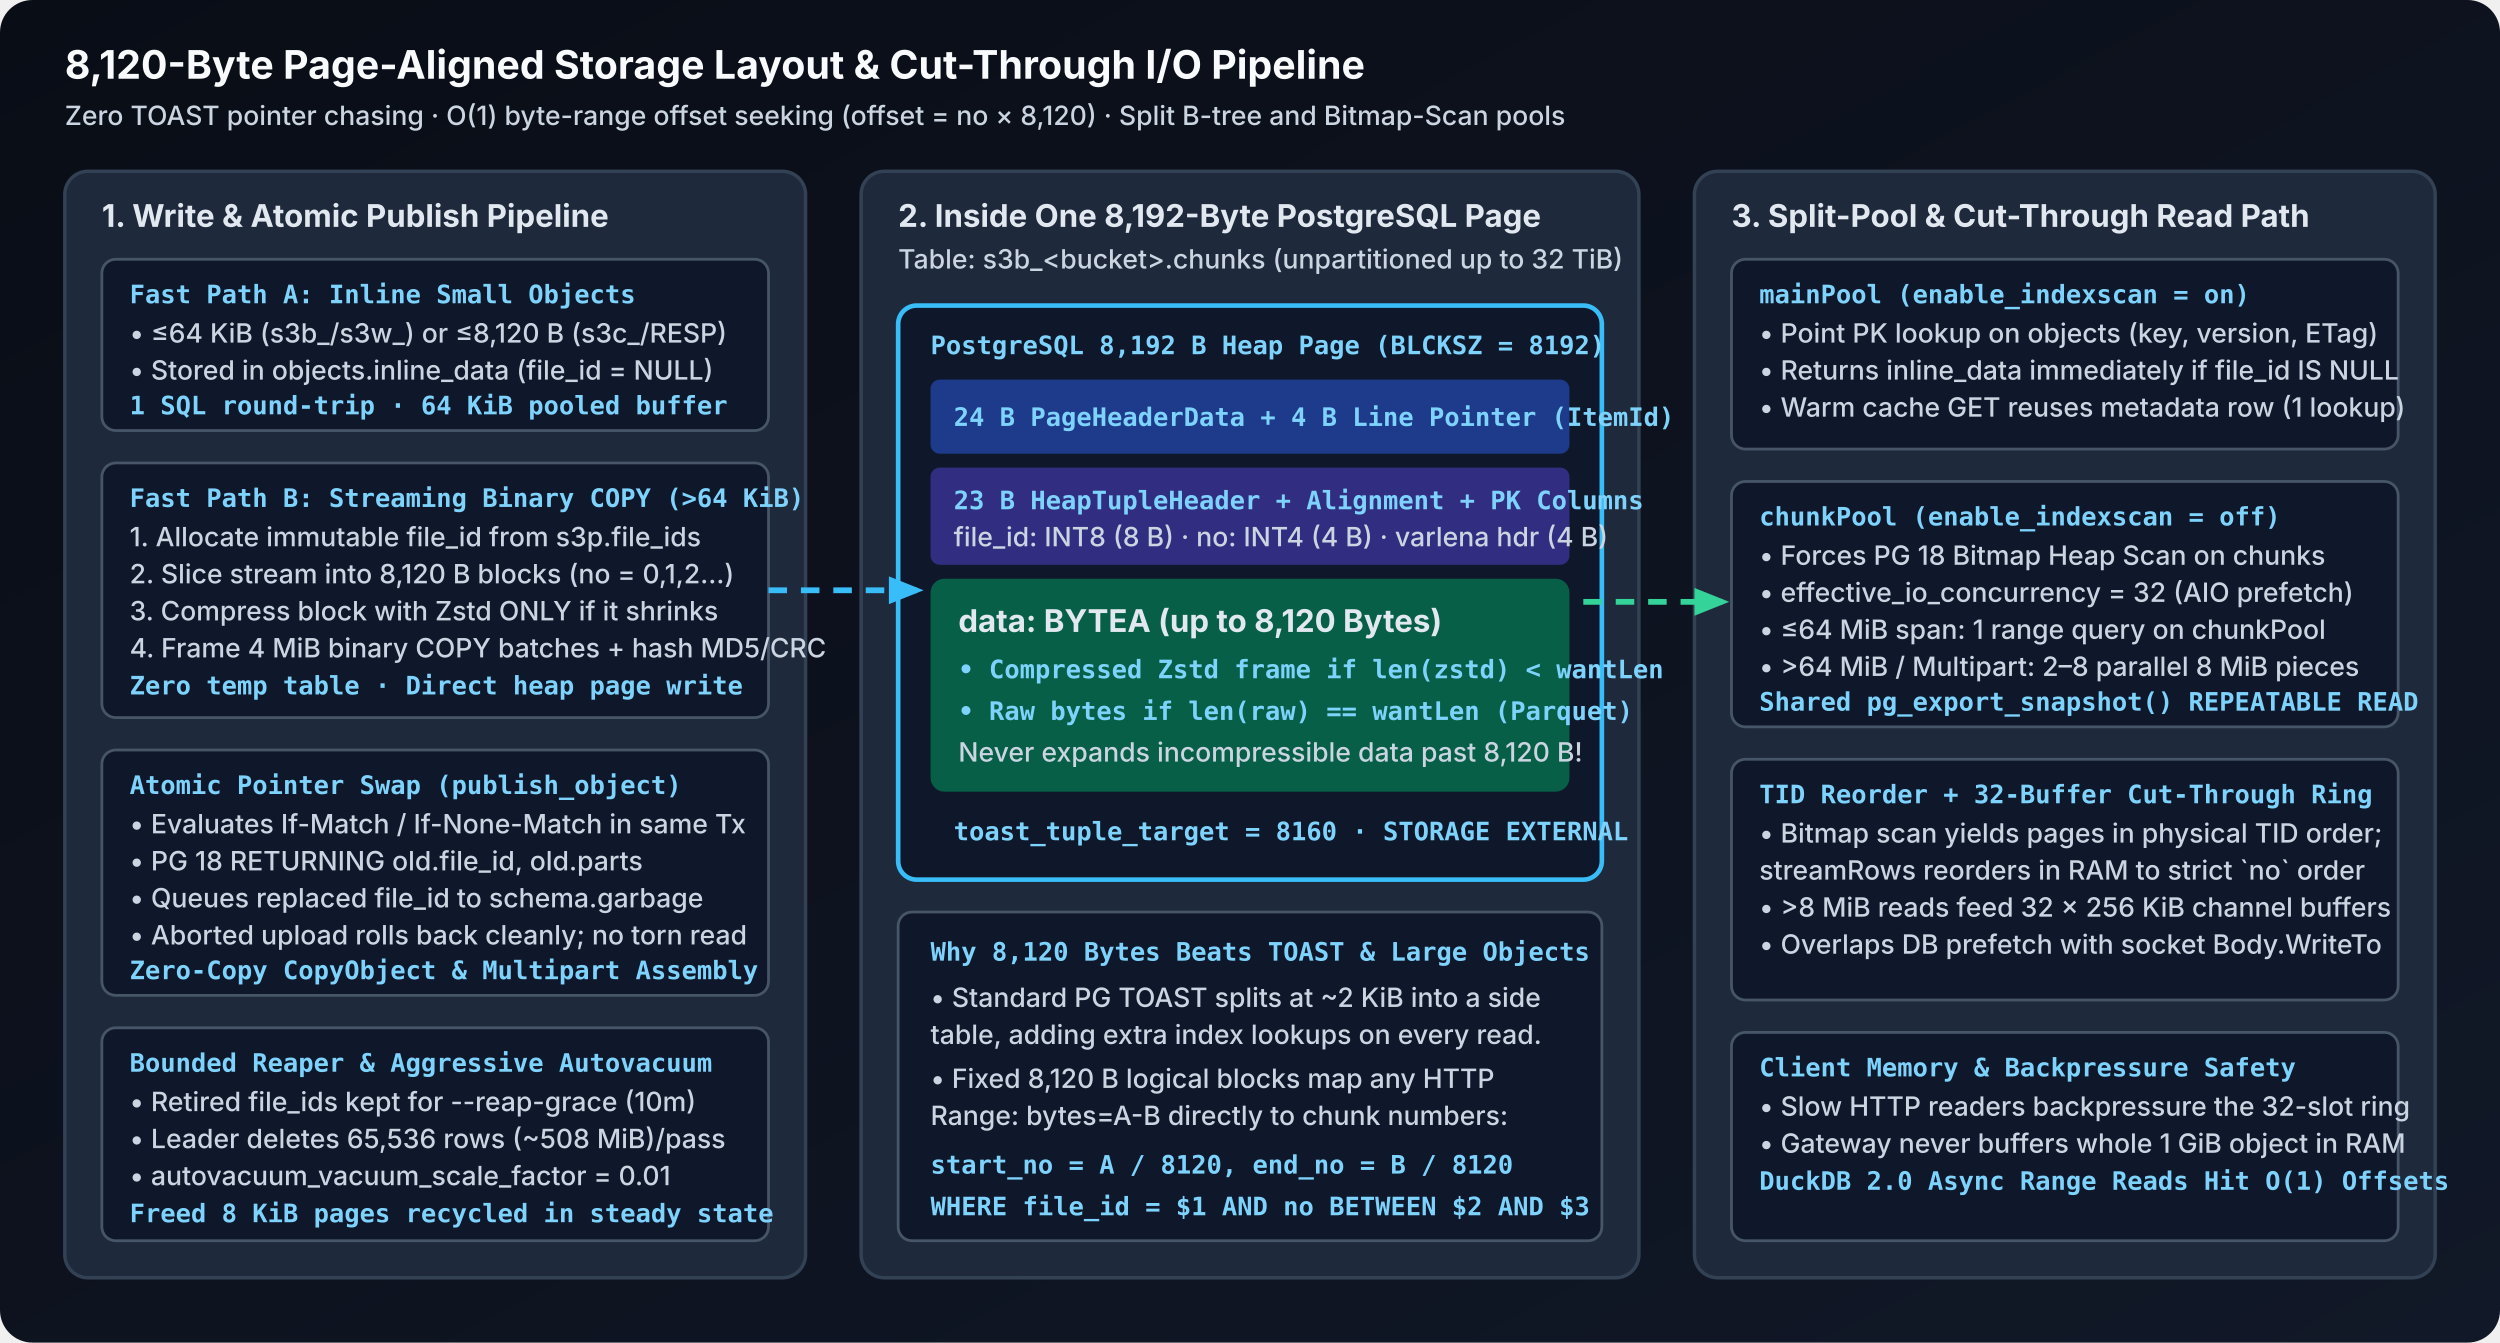
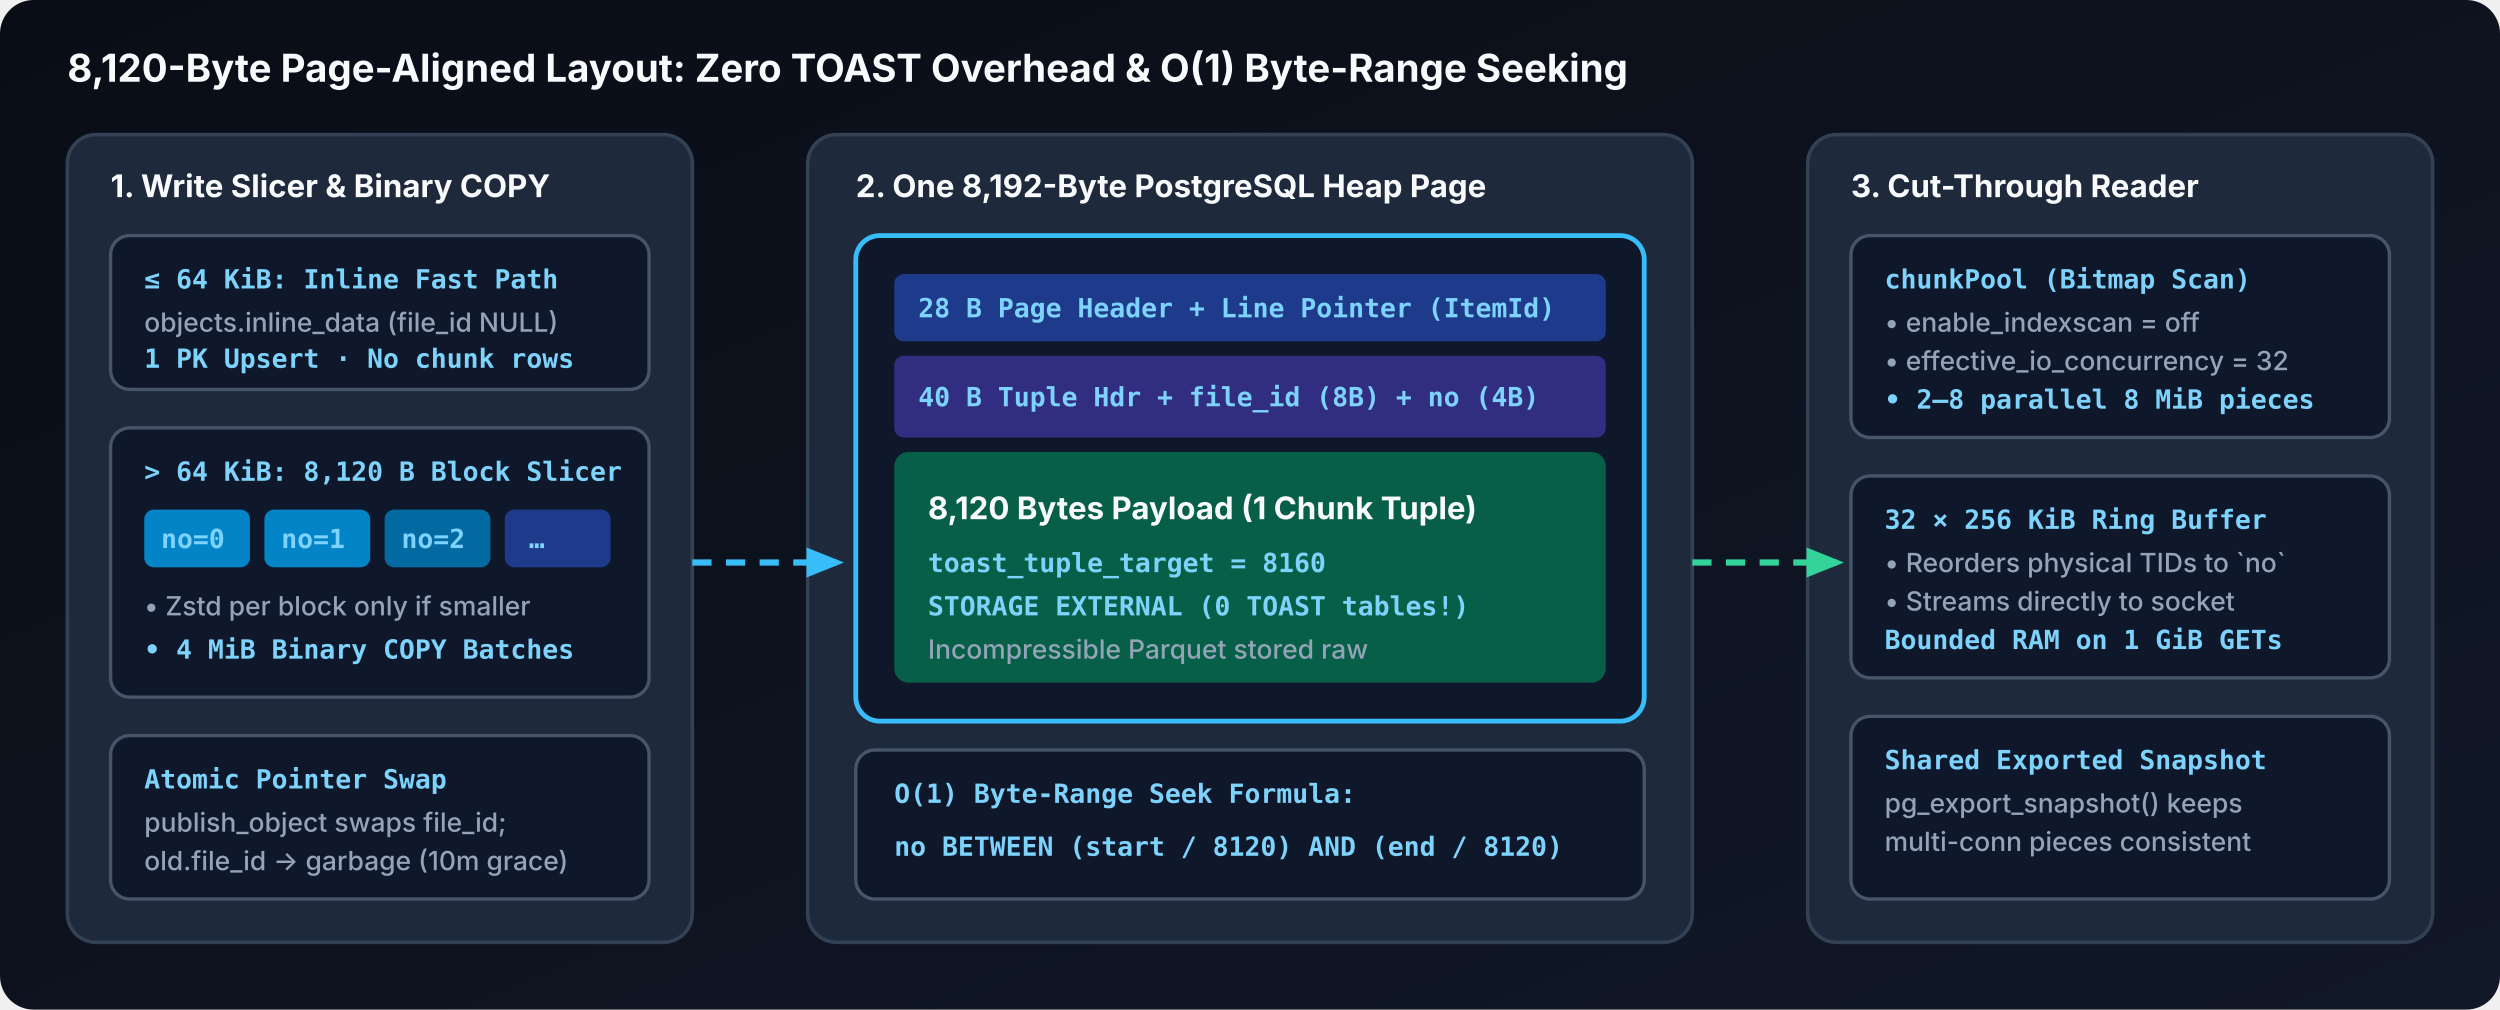
- <svg xmlns="http://www.w3.org/2000/svg" viewBox="0 0 1080 580" role="img" aria-labelledby="layout-title layout-desc">
+ <svg xmlns="http://www.w3.org/2000/svg" viewBox="0 0 1040 420" role="img" aria-labelledby="page-title page-desc">
  <defs>
-     <linearGradient id="bg2" x1="0" y1="0" x2="1" y2="1">
+     <linearGradient id="bg-p" x1="0" y1="0" x2="1" y2="1">
      <stop offset="0%" stop-color="#090d16" />
      <stop offset="100%" stop-color="#111827" />
    </linearGradient>
-     <marker id="arr-blue" viewBox="0 0 10 10" refX="8" refY="5" markerWidth="6" markerHeight="6" orient="auto">
+     <marker id="ar-c" viewBox="0 0 10 10" refX="8" refY="5" markerWidth="6" markerHeight="6" orient="auto">
      <path d="M 0 1 L 10 5 L 0 9 z" fill="#38bdf8" />
    </marker>
-     <marker id="arr-emerald" viewBox="0 0 10 10" refX="8" refY="5" markerWidth="6" markerHeight="6" orient="auto">
+     <marker id="ar-g" viewBox="0 0 10 10" refX="8" refY="5" markerWidth="6" markerHeight="6" orient="auto">
      <path d="M 0 1 L 10 5 L 0 9 z" fill="#34d399" />
    </marker>
  </defs>
  <style>
-     .bg { fill: url(#bg2); }
-     .card { fill: #1e293b; stroke: #334155; stroke-width: 1.5; rx: 10; }
-     .page-box { fill: #0f172a; stroke: #38bdf8; stroke-width: 2; rx: 8; }
-     .sub-box { fill: #0f172a; stroke: #475569; stroke-width: 1.2; rx: 6; }
-     .title { fill: #f8fafc; font: 700 17px 'Inter', system-ui, sans-serif; }
-     .h2 { fill: #e2e8f0; font: 700 13.5px 'Inter', system-ui, sans-serif; }
-     .txt { fill: #cbd5e1; font: 500 11.5px 'Inter', system-ui, sans-serif; }
+     .bg { fill: url(#bg-p); }
+     .stage { fill: #1e293b; stroke: #334155; stroke-width: 1.5; rx: 12; }
+     .box { fill: #0f172a; stroke: #475569; stroke-width: 1.4; rx: 8; }
+     .page-frame { fill: #0f172a; stroke: #38bdf8; stroke-width: 2; rx: 10; }
+     .title { fill: #f8fafc; font: 700 16px 'Inter', system-ui, sans-serif; }
+     .h3 { fill: #f8fafc; font: 700 13px 'Inter', system-ui, sans-serif; }
+     .sub { fill: #94a3b8; font: 500 11px 'Inter', system-ui, sans-serif; }
    .mono { fill: #7dd3fc; font: 600 11px 'JetBrains Mono', monospace; }
-     .stream-in { stroke: #38bdf8; stroke-width: 2.5; fill: none; stroke-dasharray: 8 6; animation: move 1.3s linear infinite; }
-     .stream-out { stroke: #34d399; stroke-width: 2.5; fill: none; stroke-dasharray: 8 6; animation: move 1.3s linear infinite; }
-     .chunk-pulse { animation: glow 2.2s ease-in-out infinite; }
-     @keyframes move { to { stroke-dashoffset: -28; } }
-     @keyframes glow { 0%, 100% { fill-opacity: 0.75; } 50% { fill-opacity: 1; } }
+     .flow-in { stroke: #38bdf8; stroke-width: 2.6; fill: none; stroke-dasharray: 8 6; animation: shift 1.2s linear infinite; }
+     .flow-out { stroke: #34d399; stroke-width: 2.6; fill: none; stroke-dasharray: 8 6; animation: shift 1.2s linear infinite; }
+     .pulse-block { animation: pulse-b 2.2s ease-in-out infinite; }
+     @keyframes shift { to { stroke-dashoffset: -28; } }
+     @keyframes pulse-b { 0%, 100% { fill-opacity: 0.82; } 50% { fill-opacity: 1; } }
    @media (prefers-reduced-motion: reduce) {
-       .stream-in, .stream-out, .chunk-pulse { animation: none; }
+       .flow-in, .flow-out, .pulse-block { animation: none; }
    }
  </style>
-   <rect width="1080" height="580" class="bg" rx="14" />
-   <text x="28" y="34" class="title">8,120-Byte Page-Aligned Storage Layout &amp; Cut-Through I/O Pipeline</text>
-   <text x="28" y="54" class="txt">Zero TOAST pointer chasing · O(1) byte-range offset seeking (offset = no × 8,120) · Split B-tree and Bitmap-Scan pools</text>
-   <rect x="28" y="74" width="320" height="478" class="card" />
-   <text x="44" y="98" class="h2" fill="#38bdf8">1. Write &amp; Atomic Publish Pipeline</text>
-   <rect x="44" y="112" width="288" height="74" class="sub-box" />
-   <text x="56" y="131" class="mono" fill="#fbbf24">Fast Path A: Inline Small Objects</text>
-   <text x="56" y="148" class="txt">• ≤64 KiB (s3b_/s3w_) or ≤8,120 B (s3c_/RESP)</text>
-   <text x="56" y="164" class="txt">• Stored in objects.inline_data (file_id = NULL)</text>
-   <text x="56" y="179" class="mono" fill="#34d399">1 SQL round-trip · 64 KiB pooled buffer</text>
-   <rect x="44" y="200" width="288" height="110" class="sub-box" />
-   <text x="56" y="219" class="mono" fill="#38bdf8">Fast Path B: Streaming Binary COPY (&gt;64 KiB)</text>
-   <text x="56" y="236" class="txt">1. Allocate immutable file_id from s3p.file_ids</text>
-   <text x="56" y="252" class="txt">2. Slice stream into 8,120 B blocks (no = 0,1,2…)</text>
-   <text x="56" y="268" class="txt">3. Compress block with Zstd ONLY if it shrinks</text>
-   <text x="56" y="284" class="txt">4. Frame 4 MiB binary COPY batches + hash MD5/CRC</text>
-   <text x="56" y="300" class="mono" fill="#7dd3fc">Zero temp table · Direct heap page write</text>
-   <rect x="44" y="324" width="288" height="106" class="sub-box" />
-   <text x="56" y="343" class="mono" fill="#c084fc">Atomic Pointer Swap (publish_object)</text>
-   <text x="56" y="360" class="txt">• Evaluates If-Match / If-None-Match in same Tx</text>
-   <text x="56" y="376" class="txt">• PG 18 RETURNING old.file_id, old.parts</text>
-   <text x="56" y="392" class="txt">• Queues replaced file_id to schema.garbage</text>
-   <text x="56" y="408" class="txt">• Aborted upload rolls back cleanly; no torn read</text>
-   <text x="56" y="423" class="mono" fill="#34d399">Zero-Copy CopyObject &amp; Multipart Assembly</text>
-   <rect x="44" y="444" width="288" height="92" class="sub-box" />
-   <text x="56" y="463" class="mono" fill="#f87171">Bounded Reaper &amp; Aggressive Autovacuum</text>
-   <text x="56" y="480" class="txt">• Retired file_ids kept for --reap-grace (10m)</text>
-   <text x="56" y="496" class="txt">• Leader deletes 65,536 rows (~508 MiB)/pass</text>
-   <text x="56" y="512" class="txt">• autovacuum_vacuum_scale_factor = 0.01</text>
-   <text x="56" y="528" class="mono" fill="#fbbf24">Freed 8 KiB pages recycled in steady state</text>
-   <rect x="372" y="74" width="336" height="478" class="card" />
-   <text x="388" y="98" class="h2" fill="#fbbf24">2. Inside One 8,192-Byte PostgreSQL Page</text>
-   <text x="388" y="116" class="txt">Table: s3b_&lt;bucket&gt;.chunks (unpartitioned up to 32 TiB)</text>
-   <rect x="388" y="132" width="304" height="248" class="page-box" />
-   <text x="402" y="153" class="mono" fill="#f8fafc">PostgreSQL 8,192 B Heap Page (BLCKSZ = 8192)</text>
-   <rect x="402" y="164" width="276" height="32" rx="4" fill="#1e3a8a" />
-   <text x="412" y="184" class="mono" fill="#bfdbfe">24 B PageHeaderData + 4 B Line Pointer (ItemId)</text>
-   <rect x="402" y="202" width="276" height="42" rx="4" fill="#312e81" />
-   <text x="412" y="220" class="mono" fill="#ddd6fe">23 B HeapTupleHeader + Alignment + PK Columns</text>
-   <text x="412" y="236" class="txt">file_id: INT8 (8 B) · no: INT4 (4 B) · varlena hdr (4 B)</text>
-   <rect x="402" y="250" width="276" height="92" rx="6" fill="#065f46" class="chunk-pulse" />
-   <text x="414" y="273" class="h2" fill="#ecfdf5">data: BYTEA (up to 8,120 Bytes)</text>
-   <text x="414" y="293" class="mono" fill="#a7f3d0">• Compressed Zstd frame if len(zstd) &lt; wantLen</text>
-   <text x="414" y="311" class="mono" fill="#a7f3d0">• Raw bytes if len(raw) == wantLen (Parquet)</text>
-   <text x="414" y="329" class="txt" fill="#d1fae5">Never expands incompressible data past 8,120 B!</text>
-   <rect x="402" y="348" width="276" height="22" rx="4" fill="#0f172a" />
-   <text x="412" y="363" class="mono" fill="#38bdf8">toast_tuple_target = 8160 · STORAGE EXTERNAL</text>
-   <rect x="388" y="394" width="304" height="142" class="sub-box" />
-   <text x="402" y="415" class="mono" fill="#fbbf24">Why 8,120 Bytes Beats TOAST &amp; Large Objects</text>
-   <text x="402" y="435" class="txt">• Standard PG TOAST splits at ~2 KiB into a side</text>
-   <text x="402" y="451" class="txt">  table, adding extra index lookups on every read.</text>
-   <text x="402" y="470" class="txt">• Fixed 8,120 B logical blocks map any HTTP</text>
-   <text x="402" y="486" class="txt">  Range: bytes=A-B directly to chunk numbers:</text>
-   <text x="402" y="507" class="mono" fill="#34d399">start_no = A / 8120,  end_no = B / 8120</text>
-   <text x="402" y="525" class="mono" fill="#93c5fd">WHERE file_id = $1 AND no BETWEEN $2 AND $3</text>
-   <rect x="732" y="74" width="320" height="478" class="card" />
-   <text x="748" y="98" class="h2" fill="#34d399">3. Split-Pool &amp; Cut-Through Read Path</text>
-   <rect x="748" y="112" width="288" height="82" class="sub-box" />
-   <text x="760" y="131" class="mono" fill="#93c5fd">mainPool (enable_indexscan = on)</text>
-   <text x="760" y="148" class="txt">• Point PK lookup on objects (key, version, ETag)</text>
-   <text x="760" y="164" class="txt">• Returns inline_data immediately if file_id IS NULL</text>
-   <text x="760" y="180" class="txt">• Warm cache GET reuses metadata row (1 lookup)</text>
-   <rect x="748" y="208" width="288" height="106" class="sub-box" />
-   <text x="760" y="227" class="mono" fill="#34d399">chunkPool (enable_indexscan = off)</text>
-   <text x="760" y="244" class="txt">• Forces PG 18 Bitmap Heap Scan on chunks</text>
-   <text x="760" y="260" class="txt">• effective_io_concurrency = 32 (AIO prefetch)</text>
-   <text x="760" y="276" class="txt">• ≤64 MiB span: 1 range query on chunkPool</text>
-   <text x="760" y="292" class="txt">• &gt;64 MiB / Multipart: 2–8 parallel 8 MiB pieces</text>
-   <text x="760" y="307" class="mono" fill="#7dd3fc">Shared pg_export_snapshot() REPEATABLE READ</text>
-   <rect x="748" y="328" width="288" height="104" class="sub-box" />
-   <text x="760" y="347" class="mono" fill="#fbbf24">TID Reorder + 32-Buffer Cut-Through Ring</text>
-   <text x="760" y="364" class="txt">• Bitmap scan yields pages in physical TID order;</text>
-   <text x="760" y="380" class="txt">  streamRows reorders in RAM to strict `no` order</text>
-   <text x="760" y="396" class="txt">• &gt;8 MiB reads feed 32 × 256 KiB channel buffers</text>
-   <text x="760" y="412" class="txt">• Overlaps DB prefetch with socket Body.WriteTo</text>
-   <rect x="748" y="446" width="288" height="90" class="sub-box" />
-   <text x="760" y="465" class="mono" fill="#c084fc">Client Memory &amp; Backpressure Safety</text>
-   <text x="760" y="482" class="txt">• Slow HTTP readers backpressure the 32-slot ring</text>
-   <text x="760" y="498" class="txt">• Gateway never buffers whole 1 GiB object in RAM</text>
-   <text x="760" y="514" class="mono" fill="#34d399">DuckDB 2.0 Async Range Reads Hit O(1) Offsets</text>
-   <path d="M 332 255 L 396 255" class="stream-in" marker-end="url(#arr-blue)" />
-   <path d="M 684 260 L 744 260" class="stream-out" marker-end="url(#arr-emerald)" />
+   <rect width="1040" height="420" class="bg" rx="14" />
+   <text x="28" y="34" class="title">8,120-Byte Page-Aligned Layout: Zero TOAST Overhead &amp; O(1) Byte-Range Seeking</text>
+   <rect x="28" y="56" width="260" height="336" class="stage" />
+   <text x="46" y="82" class="h3" fill="#38bdf8">1. Write Slicer &amp; Binary COPY</text>
+   <rect x="46" y="98" width="224" height="64" class="box" />
+   <text x="60" y="120" class="mono" fill="#fbbf24">≤ 64 KiB: Inline Fast Path</text>
+   <text x="60" y="138" class="sub">objects.inline_data (file_id NULL)</text>
+   <text x="60" y="153" class="mono" fill="#34d399">1 PK Upsert · No chunk rows</text>
+   <rect x="46" y="178" width="224" height="112" class="box" />
+   <text x="60" y="200" class="mono" fill="#38bdf8">&gt; 64 KiB: 8,120 B Block Slicer</text>
+   <rect x="60" y="212" width="44" height="24" rx="4" fill="#0284c7" />
+   <text x="67" y="228" class="mono" fill="#fff">no=0</text>
+   <rect x="110" y="212" width="44" height="24" rx="4" fill="#0284c7" />
+   <text x="117" y="228" class="mono" fill="#fff">no=1</text>
+   <rect x="160" y="212" width="44" height="24" rx="4" fill="#0369a1" />
+   <text x="167" y="228" class="mono" fill="#fff">no=2</text>
+   <rect x="210" y="212" width="44" height="24" rx="4" fill="#1e3a8a" />
+   <text x="220" y="228" class="mono" fill="#93c5fd">…</text>
+   <text x="60" y="256" class="sub">• Zstd per block only if smaller</text>
+   <text x="60" y="274" class="mono" fill="#7dd3fc">• 4 MiB Binary COPY Batches</text>
+   <rect x="46" y="306" width="224" height="68" class="box" />
+   <text x="60" y="328" class="mono" fill="#c084fc">Atomic Pointer Swap</text>
+   <text x="60" y="346" class="sub">publish_object swaps file_id;</text>
+   <text x="60" y="362" class="sub">old.file_id → garbage (10m grace)</text>
+   <rect x="336" y="56" width="368" height="336" class="stage" />
+   <text x="356" y="82" class="h3" fill="#fbbf24">2. One 8,192-Byte PostgreSQL Heap Page</text>
+   <rect x="356" y="98" width="328" height="202" class="page-frame" />
+   <rect x="372" y="114" width="296" height="28" rx="4" fill="#1e3a8a" />
+   <text x="382" y="132" class="mono" fill="#bfdbfe">28 B Page Header + Line Pointer (ItemId)</text>
+   <rect x="372" y="148" width="296" height="34" rx="4" fill="#312e81" />
+   <text x="382" y="169" class="mono" fill="#ddd6fe">40 B Tuple Hdr + file_id (8B) + no (4B)</text>
+   <rect x="372" y="188" width="296" height="96" rx="6" fill="#065f46" class="pulse-block" />
+   <text x="386" y="216" class="h3" fill="#ecfdf5">8,120 Bytes Payload (1 Chunk Tuple)</text>
+   <text x="386" y="238" class="mono" fill="#a7f3d0">toast_tuple_target = 8160</text>
+   <text x="386" y="256" class="mono" fill="#a7f3d0">STORAGE EXTERNAL (0 TOAST tables!)</text>
+   <text x="386" y="274" class="sub" fill="#d1fae5">Incompressible Parquet stored raw</text>
+   <rect x="356" y="312" width="328" height="62" class="box" />
+   <text x="372" y="334" class="mono" fill="#34d399">O(1) Byte-Range Seek Formula:</text>
+   <text x="372" y="356" class="mono" fill="#f8fafc">no BETWEEN (start / 8120) AND (end / 8120)</text>
+   <rect x="752" y="56" width="260" height="336" class="stage" />
+   <text x="770" y="82" class="h3" fill="#34d399">3. Cut-Through Reader</text>
+   <rect x="770" y="98" width="224" height="84" class="box" />
+   <text x="784" y="120" class="mono" fill="#34d399">chunkPool (Bitmap Scan)</text>
+   <text x="784" y="138" class="sub">• enable_indexscan = off</text>
+   <text x="784" y="154" class="sub">• effective_io_concurrency = 32</text>
+   <text x="784" y="170" class="mono" fill="#7dd3fc">• 2–8 parallel 8 MiB pieces</text>
+   <rect x="770" y="198" width="224" height="84" class="box" />
+   <text x="784" y="220" class="mono" fill="#fbbf24">32 × 256 KiB Ring Buffer</text>
+   <text x="784" y="238" class="sub">• Reorders physical TIDs to `no`</text>
+   <text x="784" y="254" class="sub">• Streams directly to socket</text>
+   <text x="784" y="270" class="mono" fill="#a7f3d0">Bounded RAM on 1 GiB GETs</text>
+   <rect x="770" y="298" width="224" height="76" class="box" />
+   <text x="784" y="320" class="mono" fill="#c084fc">Shared Exported Snapshot</text>
+   <text x="784" y="338" class="sub">pg_export_snapshot() keeps</text>
+   <text x="784" y="354" class="sub">multi-conn pieces consistent</text>
+   <path d="M 288 234 L 348 234" class="flow-in" marker-end="url(#ar-c)" />
+   <path d="M 704 234 L 764 234" class="flow-out" marker-end="url(#ar-g)" />
</svg>
